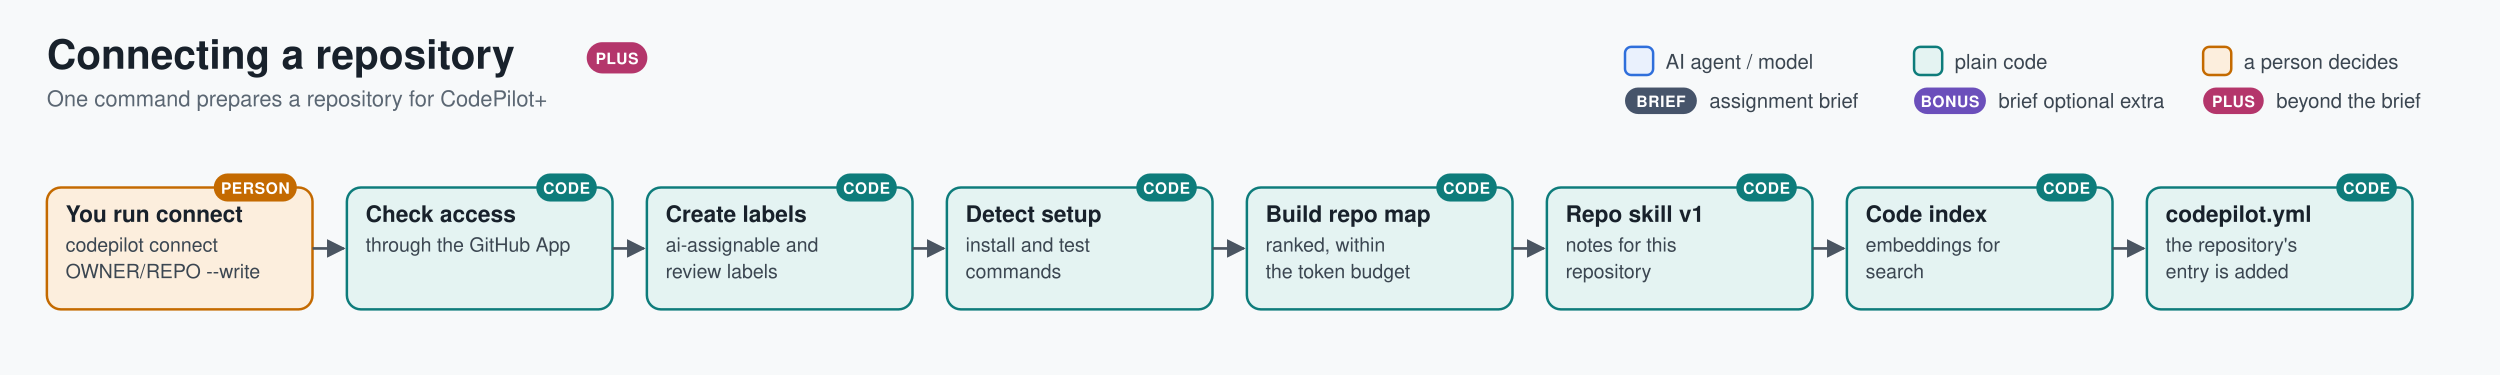
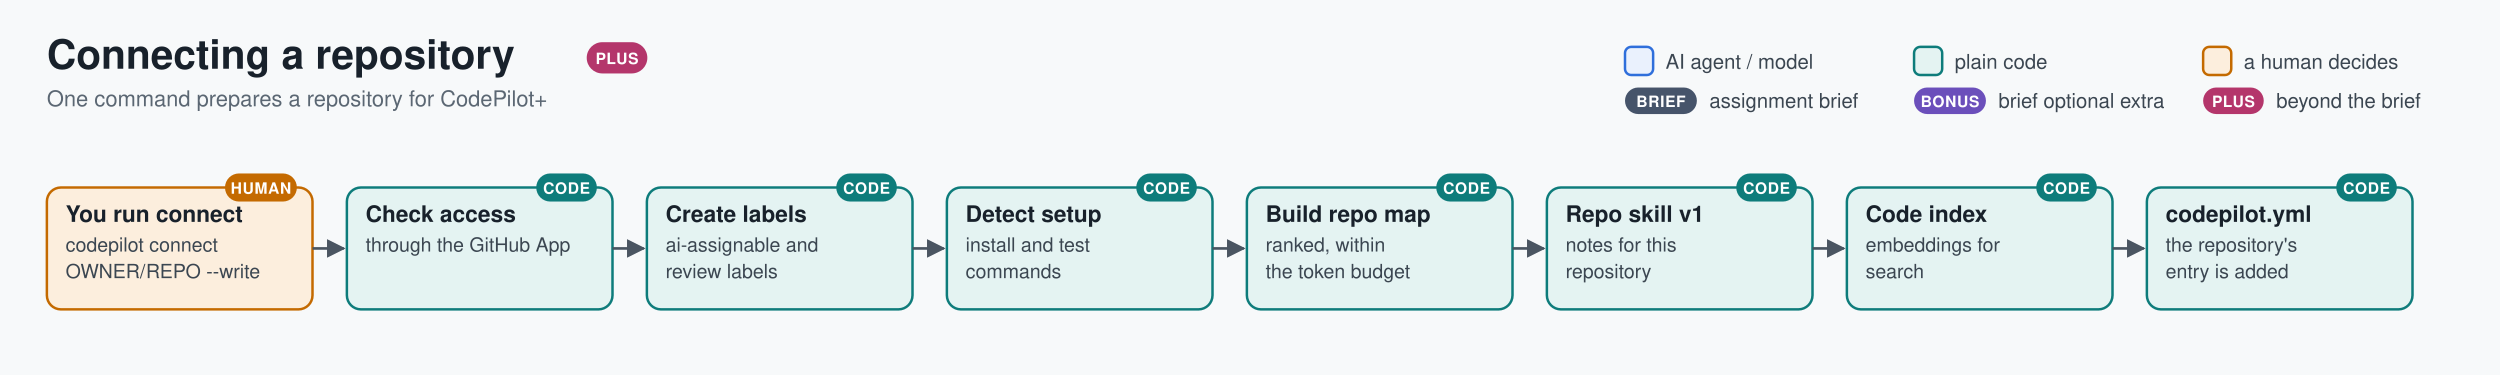
<svg xmlns="http://www.w3.org/2000/svg" viewBox="0 0 1600 240" width="1600" height="240" font-family="-apple-system, 'Segoe UI', Helvetica, Arial, sans-serif">
  <defs>
    <marker id="ah" viewBox="0 0 10 10" refX="9" refY="5" markerWidth="7" markerHeight="7" orient="auto-start-reverse">
      <path d="M0,0 L10,5 L0,10 z" fill="#4A5561" />
    </marker>
    <style>
.h1{font-size:26px;font-weight:700;fill:#18212B} .sub{font-size:14px;fill:#5B6773}
.t{font-size:14.5px;font-weight:650;fill:#18212B} .s{font-size:12.5px;fill:#3B4651}
.f{font-size:13.5px;font-weight:650;fill:#5B6773} .tag{font-size:10px;font-weight:700;fill:#fff;letter-spacing:.04em}
.al{font-size:12px;fill:#4A5561;font-style:italic} .lg{font-size:13px;fill:#3B4651}
</style>
  </defs>
  <rect width="1600" height="240" fill="#F7F9FA" />
  <text x="30" y="44" class="h1">Connecting a repository</text>
  <rect x="375.5" y="27" width="38.8" height="20" rx="10" fill="#B4366B" />
  <text x="394.9" y="41" class="tag" text-anchor="middle">PLUS</text>
  <text x="30" y="68" class="sub">One command prepares a repository for CodePilot+</text>
  <rect x="1040" y="30" width="18" height="18" rx="4" fill="#EAF1FD" stroke="#2F6FDB" stroke-width="1.6" />
  <text x="1066" y="44" class="lg">AI agent / model</text>
  <rect x="1225" y="30" width="18" height="18" rx="4" fill="#E4F3F2" stroke="#0E7C7B" stroke-width="1.6" />
  <text x="1251" y="44" class="lg">plain code</text>
  <rect x="1410" y="30" width="18" height="18" rx="4" fill="#FCEEDD" stroke="#C46A00" stroke-width="1.6" />
-   <text x="1436" y="44" class="lg">a person decides</text>
+   <text x="1436" y="44" class="lg">a human decides</text>
  <rect x="1040" y="56" width="46.0" height="17" rx="8.5" fill="#46546A" />
  <text x="1063.0" y="68.5" class="tag" text-anchor="middle">BRIEF</text>
  <text x="1094.0" y="69" class="lg">assignment brief</text>
  <rect x="1225" y="56" width="46.0" height="17" rx="8.5" fill="#6B4FBB" />
  <text x="1248.0" y="68.5" class="tag" text-anchor="middle">BONUS</text>
  <text x="1279.0" y="69" class="lg">brief optional extra</text>
  <rect x="1410" y="56" width="38.8" height="17" rx="8.5" fill="#B4366B" />
  <text x="1429.4" y="68.5" class="tag" text-anchor="middle">PLUS</text>
  <text x="1456.8" y="69" class="lg">beyond the brief</text>
  <rect x="30" y="120" width="170" height="78" rx="9" fill="#FCEEDD" stroke="#C46A00" stroke-width="1.6" />
  <text x="42" y="142" class="t">You run connect</text>
-   <rect x="136.8" y="111" width="53.2" height="18" rx="9" fill="#C46A00" />
-   <text x="163.4" y="124" class="tag" text-anchor="middle">PERSON</text>
+   <rect x="144.0" y="111" width="46.0" height="18" rx="9" fill="#C46A00" />
+   <text x="167.0" y="124" class="tag" text-anchor="middle">HUMAN</text>
  <text x="42" y="161" class="s">codepilot connect</text>
  <text x="42" y="178" class="s">OWNER/REPO --write</text>
  <rect x="222" y="120" width="170" height="78" rx="9" fill="#E4F3F2" stroke="#0E7C7B" stroke-width="1.6" />
  <text x="234" y="142" class="t">Check access</text>
  <rect x="343.2" y="111" width="38.8" height="18" rx="9" fill="#0E7C7B" />
  <text x="362.6" y="124" class="tag" text-anchor="middle">CODE</text>
  <text x="234" y="161" class="s">through the GitHub App</text>
  <path d="M 200,159 L 220,159" fill="none" stroke="#4A5561" stroke-width="1.7" marker-end="url(#ah)" />
  <rect x="414" y="120" width="170" height="78" rx="9" fill="#E4F3F2" stroke="#0E7C7B" stroke-width="1.6" />
  <text x="426" y="142" class="t">Create labels</text>
  <rect x="535.2" y="111" width="38.8" height="18" rx="9" fill="#0E7C7B" />
  <text x="554.6" y="124" class="tag" text-anchor="middle">CODE</text>
  <text x="426" y="161" class="s">ai-assignable and</text>
  <text x="426" y="178" class="s">review labels</text>
  <path d="M 392,159 L 412,159" fill="none" stroke="#4A5561" stroke-width="1.7" marker-end="url(#ah)" />
  <rect x="606" y="120" width="170" height="78" rx="9" fill="#E4F3F2" stroke="#0E7C7B" stroke-width="1.6" />
  <text x="618" y="142" class="t">Detect setup</text>
  <rect x="727.2" y="111" width="38.8" height="18" rx="9" fill="#0E7C7B" />
  <text x="746.6" y="124" class="tag" text-anchor="middle">CODE</text>
  <text x="618" y="161" class="s">install and test</text>
  <text x="618" y="178" class="s">commands</text>
  <path d="M 584,159 L 604,159" fill="none" stroke="#4A5561" stroke-width="1.7" marker-end="url(#ah)" />
  <rect x="798" y="120" width="170" height="78" rx="9" fill="#E4F3F2" stroke="#0E7C7B" stroke-width="1.6" />
  <text x="810" y="142" class="t">Build repo map</text>
  <rect x="919.2" y="111" width="38.8" height="18" rx="9" fill="#0E7C7B" />
  <text x="938.6" y="124" class="tag" text-anchor="middle">CODE</text>
  <text x="810" y="161" class="s">ranked, within</text>
  <text x="810" y="178" class="s">the token budget</text>
  <path d="M 776,159 L 796,159" fill="none" stroke="#4A5561" stroke-width="1.7" marker-end="url(#ah)" />
  <rect x="990" y="120" width="170" height="78" rx="9" fill="#E4F3F2" stroke="#0E7C7B" stroke-width="1.6" />
  <text x="1002" y="142" class="t">Repo skill v1</text>
  <rect x="1111.2" y="111" width="38.8" height="18" rx="9" fill="#0E7C7B" />
  <text x="1130.6" y="124" class="tag" text-anchor="middle">CODE</text>
  <text x="1002" y="161" class="s">notes for this</text>
  <text x="1002" y="178" class="s">repository</text>
  <path d="M 968,159 L 988,159" fill="none" stroke="#4A5561" stroke-width="1.7" marker-end="url(#ah)" />
  <rect x="1182" y="120" width="170" height="78" rx="9" fill="#E4F3F2" stroke="#0E7C7B" stroke-width="1.6" />
  <text x="1194" y="142" class="t">Code index</text>
  <rect x="1303.2" y="111" width="38.8" height="18" rx="9" fill="#0E7C7B" />
  <text x="1322.6" y="124" class="tag" text-anchor="middle">CODE</text>
  <text x="1194" y="161" class="s">embeddings for</text>
  <text x="1194" y="178" class="s">search</text>
  <path d="M 1160,159 L 1180,159" fill="none" stroke="#4A5561" stroke-width="1.7" marker-end="url(#ah)" />
  <rect x="1374" y="120" width="170" height="78" rx="9" fill="#E4F3F2" stroke="#0E7C7B" stroke-width="1.6" />
  <text x="1386" y="142" class="t">codepilot.yml</text>
  <rect x="1495.2" y="111" width="38.8" height="18" rx="9" fill="#0E7C7B" />
  <text x="1514.6" y="124" class="tag" text-anchor="middle">CODE</text>
  <text x="1386" y="161" class="s">the repository's</text>
  <text x="1386" y="178" class="s">entry is added</text>
  <path d="M 1352,159 L 1372,159" fill="none" stroke="#4A5561" stroke-width="1.7" marker-end="url(#ah)" />
</svg>
